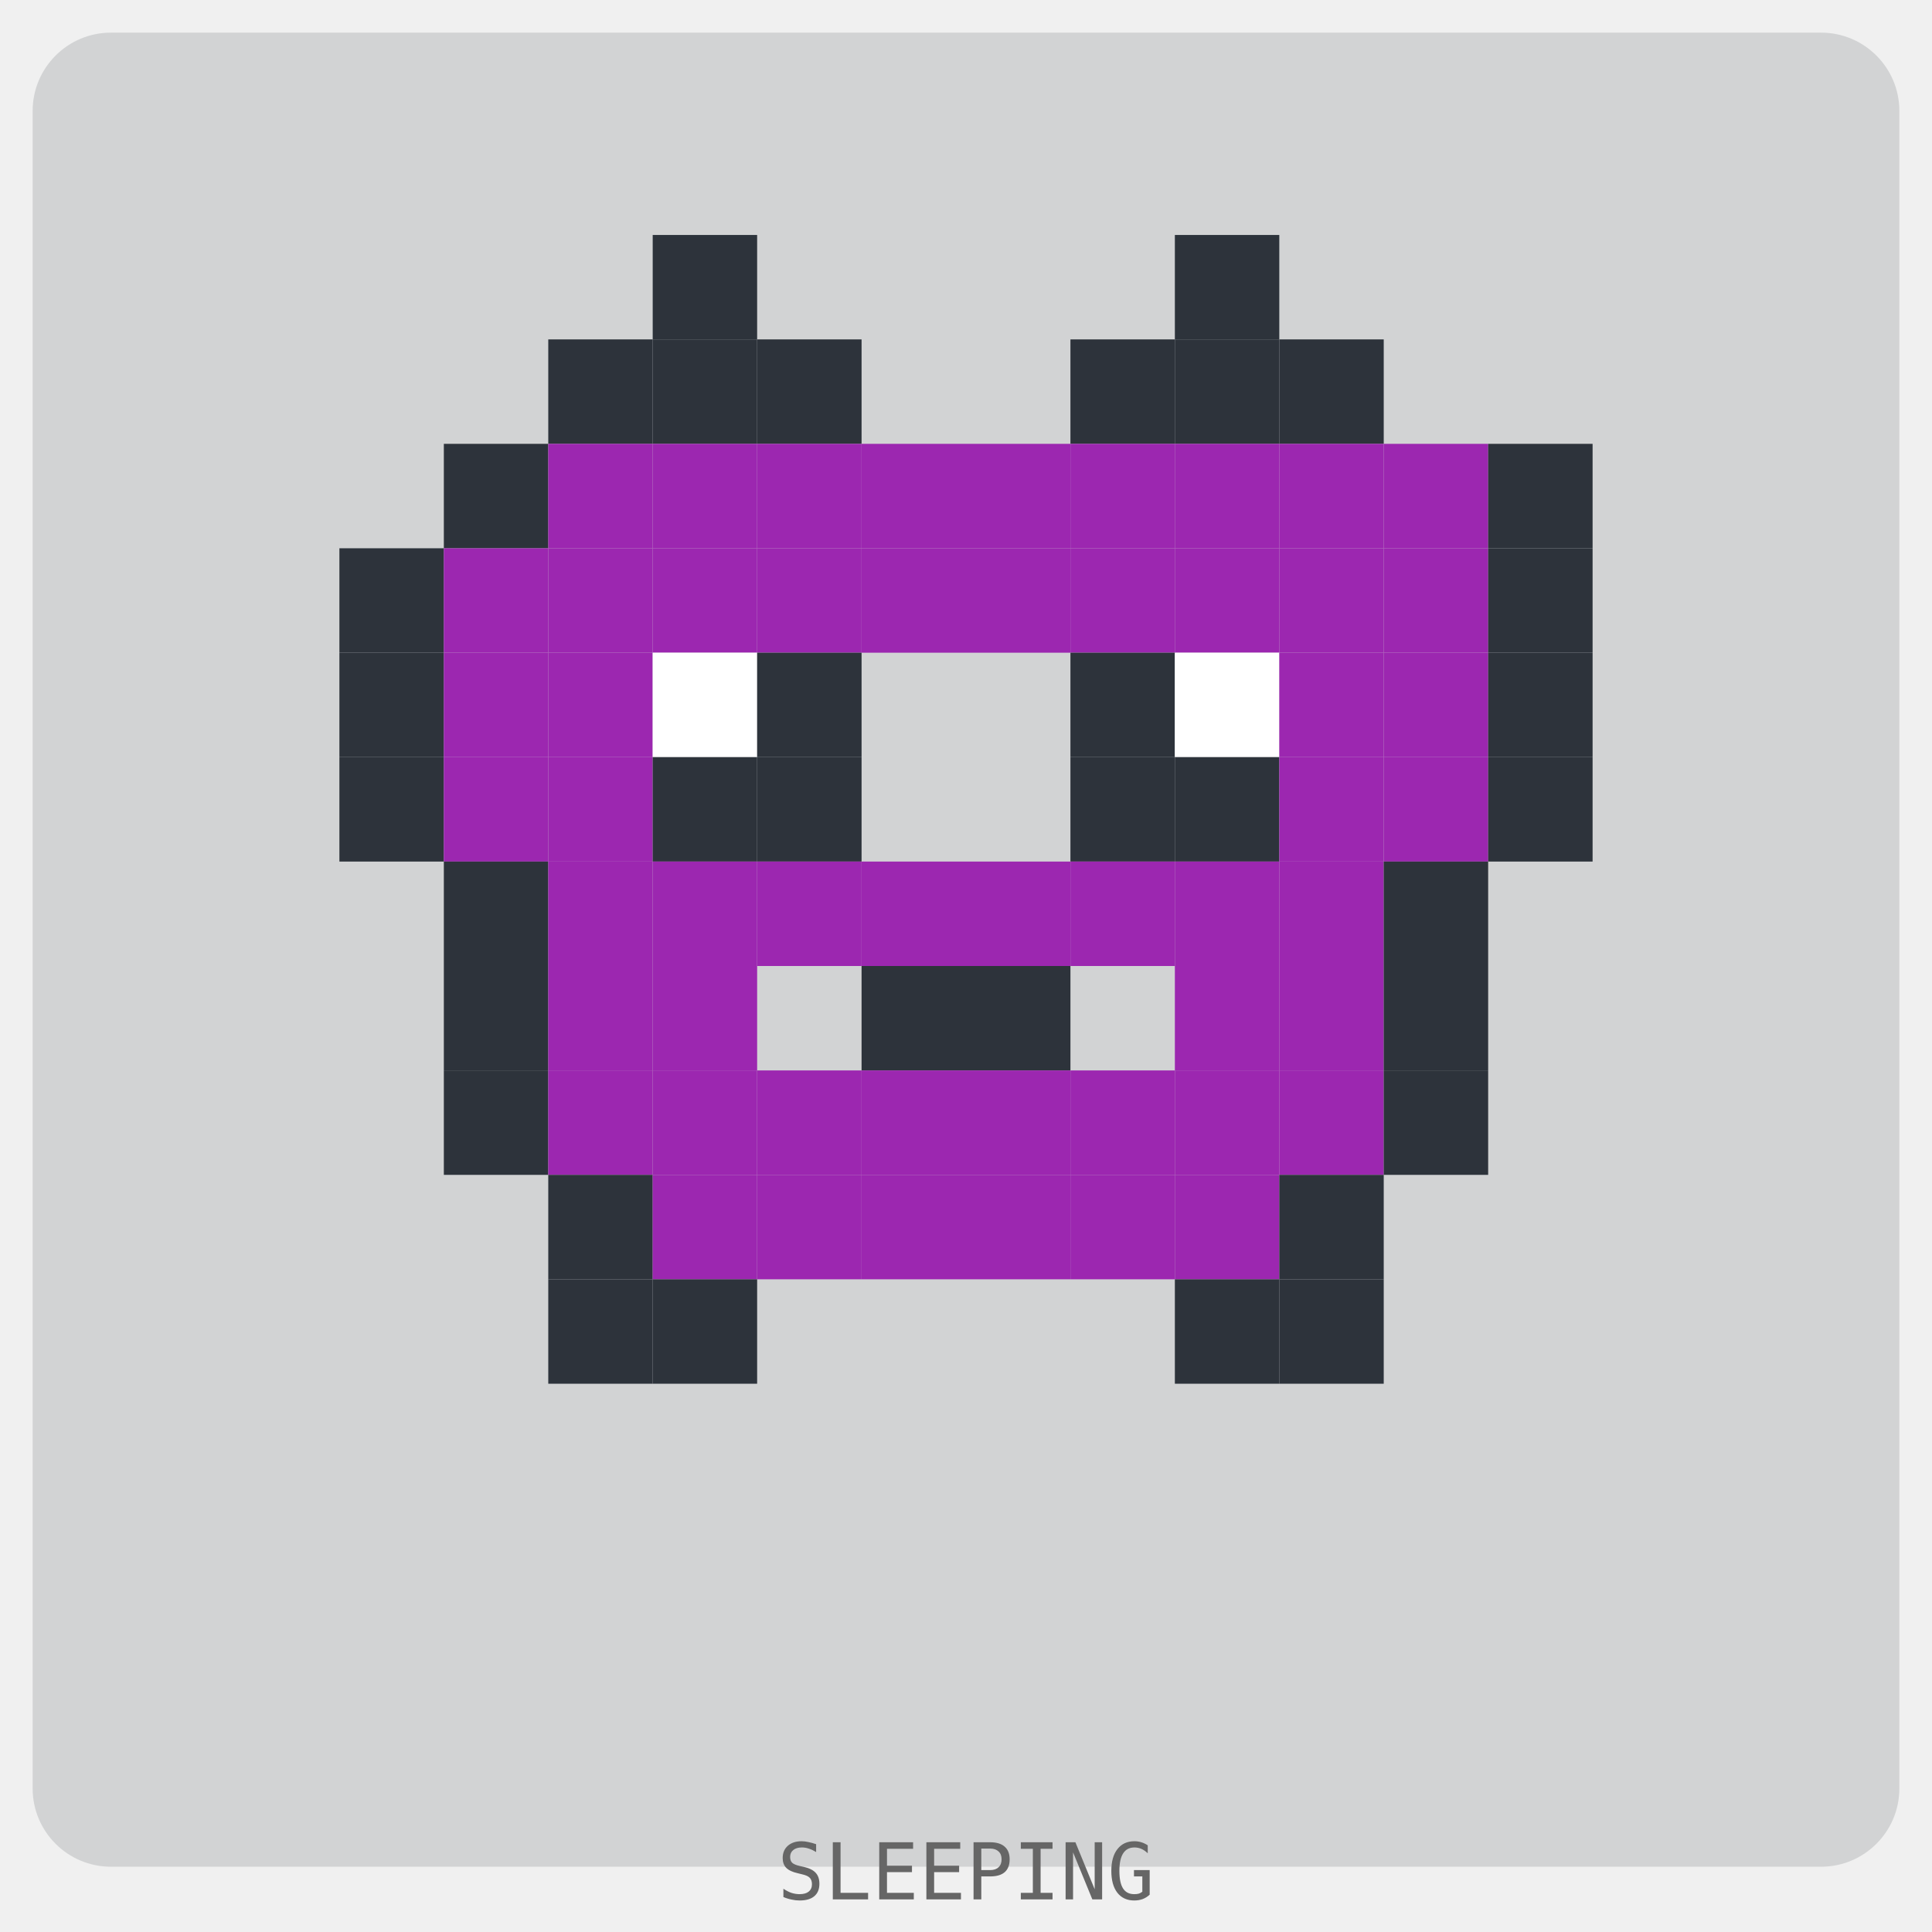
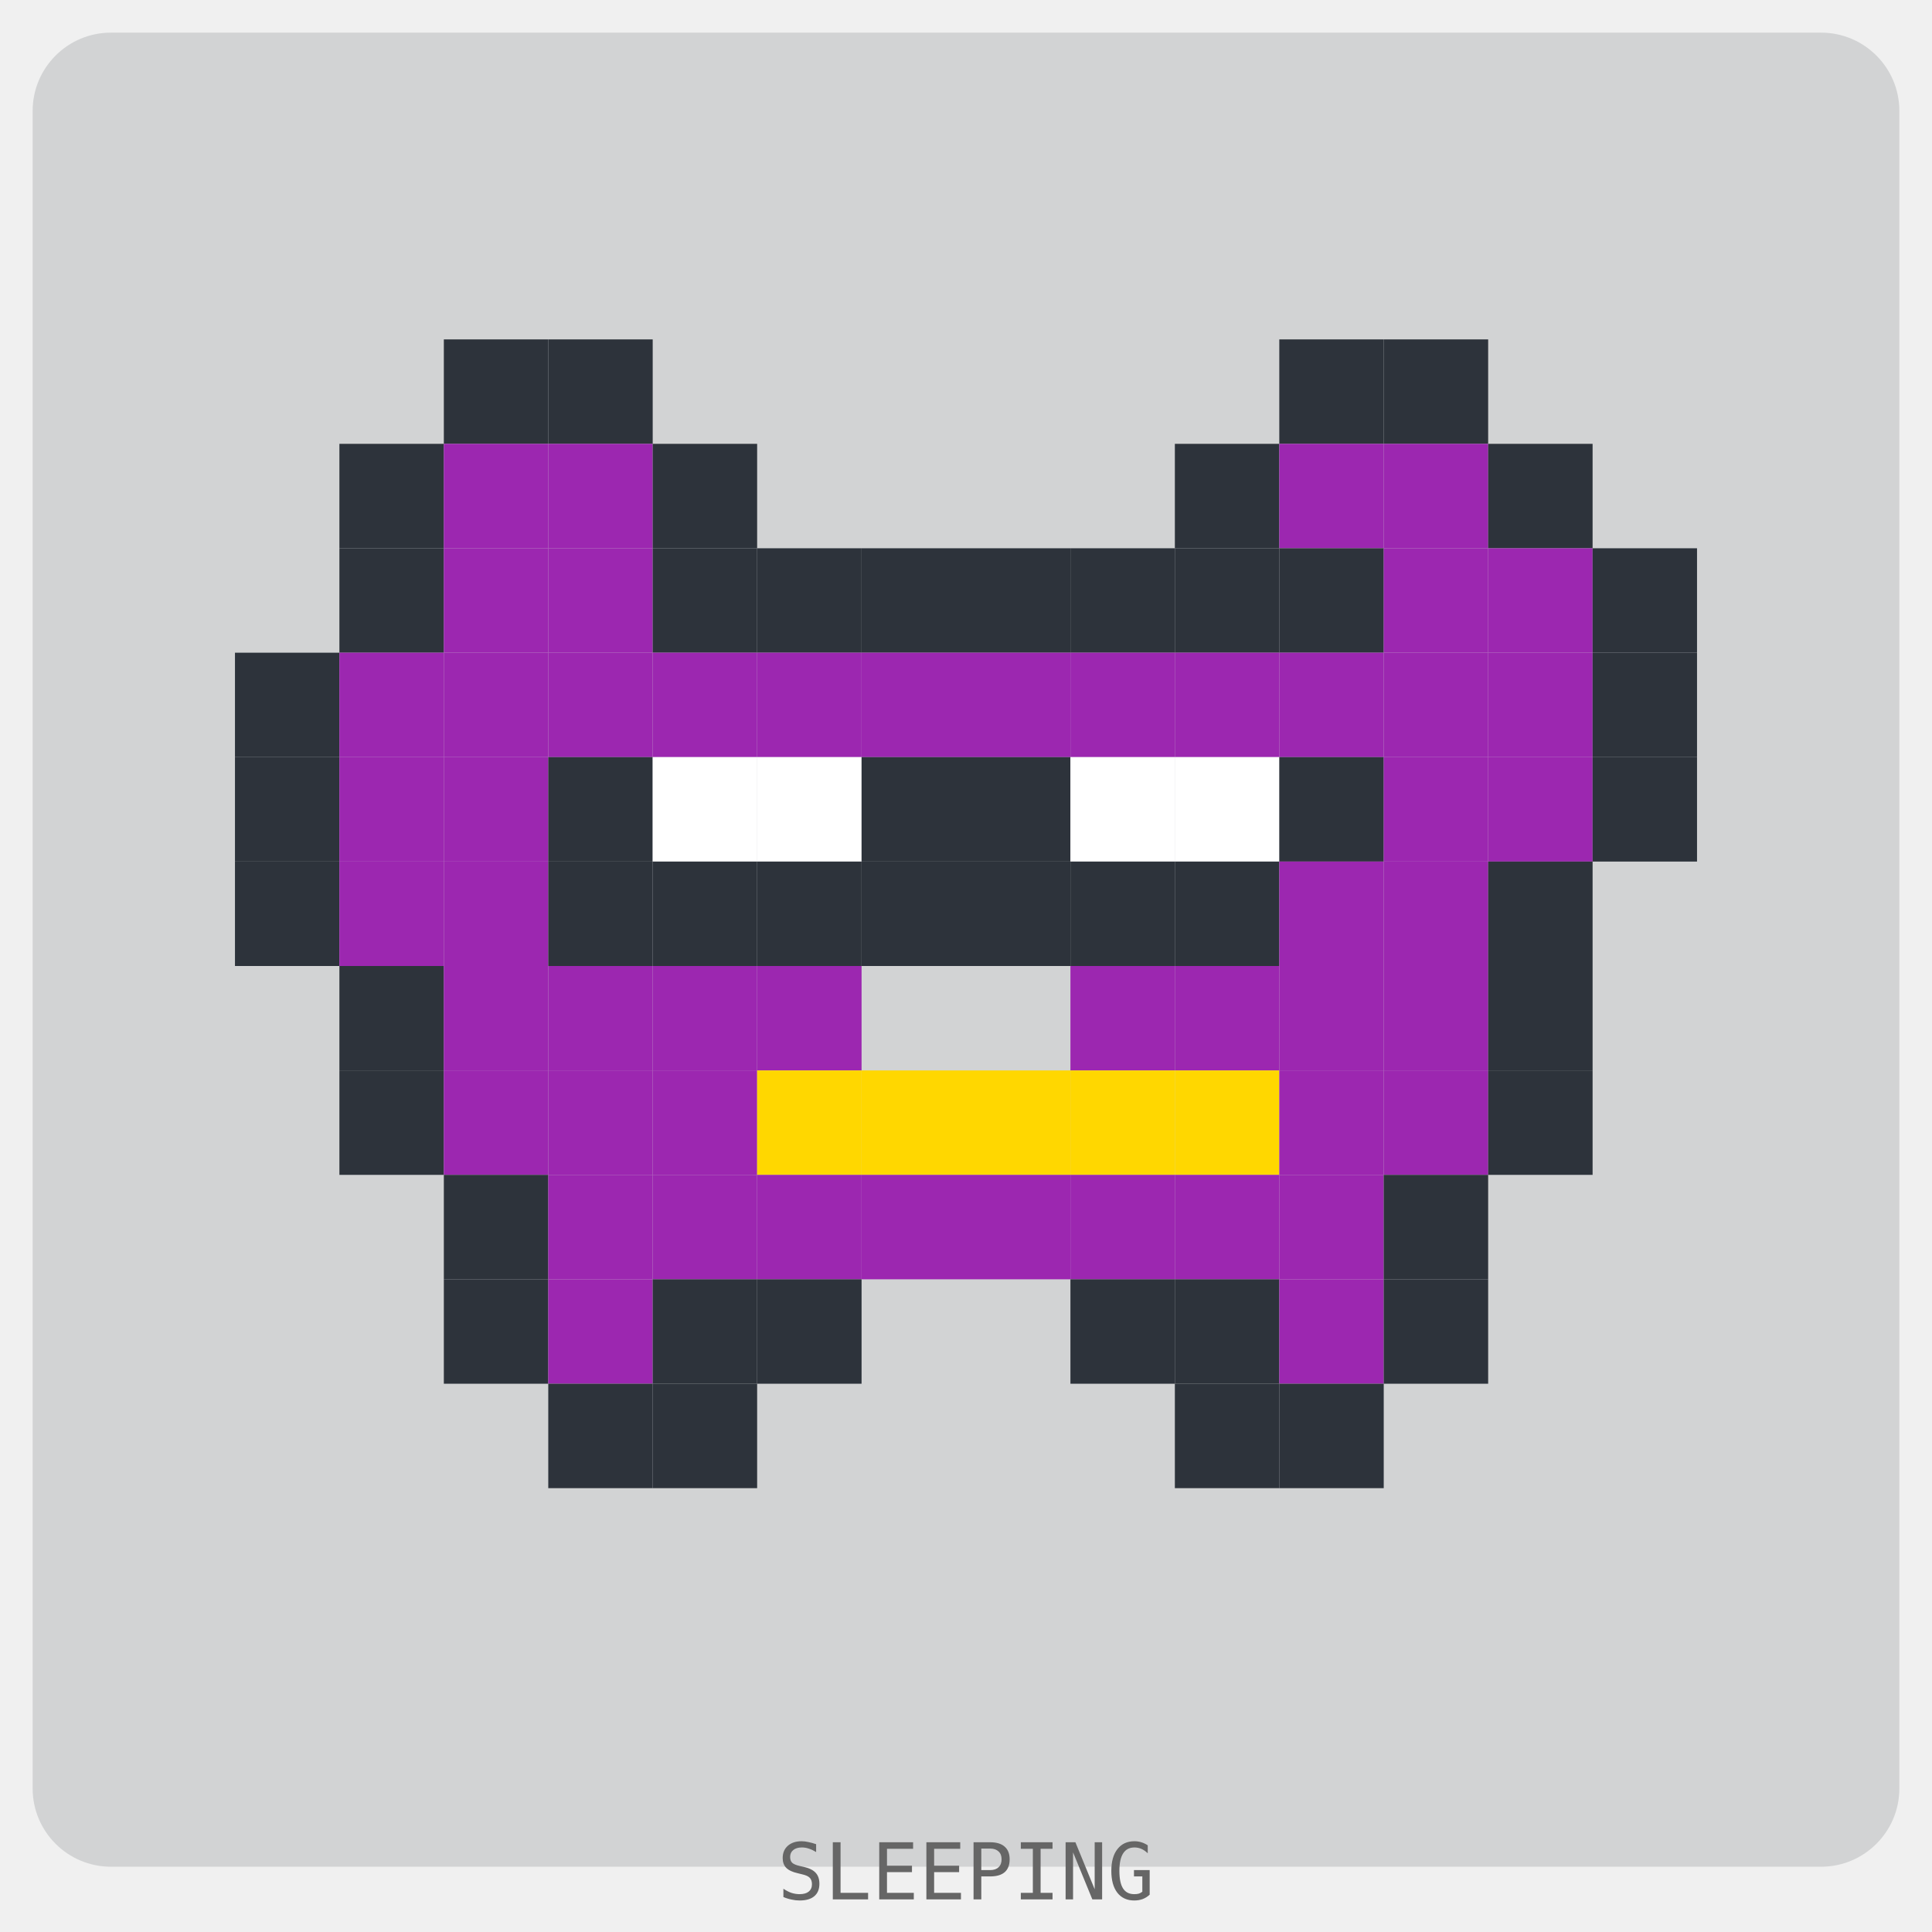
<svg xmlns="http://www.w3.org/2000/svg" width="296" height="296" viewBox="0 0 296 296">
  <style>.pet { transform-origin: center; }</style>
  <rect x="5" y="5" width="286" height="281" rx="12" ry="12" fill="rgba(45, 51, 59, 0.15)" />
  <g transform="translate(20, 20)" opacity="1">
    <g class="pet">
-       <rect x="80" y="16" width="16" height="16" fill="#2d333b" />
-       <rect x="160" y="16" width="16" height="16" fill="#2d333b" />
+       <rect x="48" y="32" width="16" height="16" fill="#2d333b" />
      <rect x="64" y="32" width="16" height="16" fill="#2d333b" />
-       <rect x="80" y="32" width="16" height="16" fill="#2d333b" />
-       <rect x="96" y="32" width="16" height="16" fill="#2d333b" />
-       <rect x="144" y="32" width="16" height="16" fill="#2d333b" />
-       <rect x="160" y="32" width="16" height="16" fill="#2d333b" />
      <rect x="176" y="32" width="16" height="16" fill="#2d333b" />
-       <rect x="48" y="48" width="16" height="16" fill="#2d333b" />
+       <rect x="192" y="32" width="16" height="16" fill="#2d333b" />
+       <rect x="32" y="48" width="16" height="16" fill="#2d333b" />
+       <rect x="48" y="48" width="16" height="16" fill="#9c27b0" />
      <rect x="64" y="48" width="16" height="16" fill="#9c27b0" />
-       <rect x="80" y="48" width="16" height="16" fill="#9c27b0" />
-       <rect x="96" y="48" width="16" height="16" fill="#9c27b0" />
-       <rect x="112" y="48" width="16" height="16" fill="#9c27b0" />
-       <rect x="128" y="48" width="16" height="16" fill="#9c27b0" />
-       <rect x="144" y="48" width="16" height="16" fill="#9c27b0" />
-       <rect x="160" y="48" width="16" height="16" fill="#9c27b0" />
+       <rect x="80" y="48" width="16" height="16" fill="#2d333b" />
+       <rect x="160" y="48" width="16" height="16" fill="#2d333b" />
      <rect x="176" y="48" width="16" height="16" fill="#9c27b0" />
      <rect x="192" y="48" width="16" height="16" fill="#9c27b0" />
      <rect x="208" y="48" width="16" height="16" fill="#2d333b" />
      <rect x="32" y="64" width="16" height="16" fill="#2d333b" />
      <rect x="48" y="64" width="16" height="16" fill="#9c27b0" />
      <rect x="64" y="64" width="16" height="16" fill="#9c27b0" />
-       <rect x="80" y="64" width="16" height="16" fill="#9c27b0" />
-       <rect x="96" y="64" width="16" height="16" fill="#9c27b0" />
-       <rect x="112" y="64" width="16" height="16" fill="#9c27b0" />
-       <rect x="128" y="64" width="16" height="16" fill="#9c27b0" />
-       <rect x="144" y="64" width="16" height="16" fill="#9c27b0" />
-       <rect x="160" y="64" width="16" height="16" fill="#9c27b0" />
-       <rect x="176" y="64" width="16" height="16" fill="#9c27b0" />
+       <rect x="80" y="64" width="16" height="16" fill="#2d333b" />
+       <rect x="96" y="64" width="16" height="16" fill="#2d333b" />
+       <rect x="112" y="64" width="16" height="16" fill="#2d333b" />
+       <rect x="128" y="64" width="16" height="16" fill="#2d333b" />
+       <rect x="144" y="64" width="16" height="16" fill="#2d333b" />
+       <rect x="160" y="64" width="16" height="16" fill="#2d333b" />
+       <rect x="176" y="64" width="16" height="16" fill="#2d333b" />
      <rect x="192" y="64" width="16" height="16" fill="#9c27b0" />
-       <rect x="208" y="64" width="16" height="16" fill="#2d333b" />
-       <rect x="32" y="80" width="16" height="16" fill="#2d333b" />
+       <rect x="208" y="64" width="16" height="16" fill="#9c27b0" />
+       <rect x="224" y="64" width="16" height="16" fill="#2d333b" />
+       <rect x="16" y="80" width="16" height="16" fill="#2d333b" />
+       <rect x="32" y="80" width="16" height="16" fill="#9c27b0" />
      <rect x="48" y="80" width="16" height="16" fill="#9c27b0" />
      <rect x="64" y="80" width="16" height="16" fill="#9c27b0" />
-       <rect x="80" y="80" width="16" height="16" fill="#ffffff" />
-       <rect x="96" y="80" width="16" height="16" fill="#2d333b" />
-       <rect x="144" y="80" width="16" height="16" fill="#2d333b" />
-       <rect x="160" y="80" width="16" height="16" fill="#ffffff" />
+       <rect x="80" y="80" width="16" height="16" fill="#9c27b0" />
+       <rect x="96" y="80" width="16" height="16" fill="#9c27b0" />
+       <rect x="112" y="80" width="16" height="16" fill="#9c27b0" />
+       <rect x="128" y="80" width="16" height="16" fill="#9c27b0" />
+       <rect x="144" y="80" width="16" height="16" fill="#9c27b0" />
+       <rect x="160" y="80" width="16" height="16" fill="#9c27b0" />
      <rect x="176" y="80" width="16" height="16" fill="#9c27b0" />
      <rect x="192" y="80" width="16" height="16" fill="#9c27b0" />
-       <rect x="208" y="80" width="16" height="16" fill="#2d333b" />
-       <rect x="32" y="96" width="16" height="16" fill="#2d333b" />
+       <rect x="208" y="80" width="16" height="16" fill="#9c27b0" />
+       <rect x="224" y="80" width="16" height="16" fill="#2d333b" />
+       <rect x="16" y="96" width="16" height="16" fill="#2d333b" />
+       <rect x="32" y="96" width="16" height="16" fill="#9c27b0" />
      <rect x="48" y="96" width="16" height="16" fill="#9c27b0" />
-       <rect x="64" y="96" width="16" height="16" fill="#9c27b0" />
-       <rect x="80" y="96" width="16" height="16" fill="#2d333b" />
-       <rect x="96" y="96" width="16" height="16" fill="#2d333b" />
-       <rect x="144" y="96" width="16" height="16" fill="#2d333b" />
-       <rect x="160" y="96" width="16" height="16" fill="#2d333b" />
-       <rect x="176" y="96" width="16" height="16" fill="#9c27b0" />
+       <rect x="64" y="96" width="16" height="16" fill="#2d333b" />
+       <rect x="80" y="96" width="16" height="16" fill="#ffffff" />
+       <rect x="96" y="96" width="16" height="16" fill="#ffffff" />
+       <rect x="112" y="96" width="16" height="16" fill="#2d333b" />
+       <rect x="128" y="96" width="16" height="16" fill="#2d333b" />
+       <rect x="144" y="96" width="16" height="16" fill="#ffffff" />
+       <rect x="160" y="96" width="16" height="16" fill="#ffffff" />
+       <rect x="176" y="96" width="16" height="16" fill="#2d333b" />
      <rect x="192" y="96" width="16" height="16" fill="#9c27b0" />
-       <rect x="208" y="96" width="16" height="16" fill="#2d333b" />
-       <rect x="48" y="112" width="16" height="16" fill="#2d333b" />
-       <rect x="64" y="112" width="16" height="16" fill="#9c27b0" />
-       <rect x="80" y="112" width="16" height="16" fill="#9c27b0" />
-       <rect x="96" y="112" width="16" height="16" fill="#9c27b0" />
-       <rect x="112" y="112" width="16" height="16" fill="#9c27b0" />
-       <rect x="128" y="112" width="16" height="16" fill="#9c27b0" />
-       <rect x="144" y="112" width="16" height="16" fill="#9c27b0" />
-       <rect x="160" y="112" width="16" height="16" fill="#9c27b0" />
+       <rect x="208" y="96" width="16" height="16" fill="#9c27b0" />
+       <rect x="224" y="96" width="16" height="16" fill="#2d333b" />
+       <rect x="16" y="112" width="16" height="16" fill="#2d333b" />
+       <rect x="32" y="112" width="16" height="16" fill="#9c27b0" />
+       <rect x="48" y="112" width="16" height="16" fill="#9c27b0" />
+       <rect x="64" y="112" width="16" height="16" fill="#2d333b" />
+       <rect x="80" y="112" width="16" height="16" fill="#2d333b" />
+       <rect x="96" y="112" width="16" height="16" fill="#2d333b" />
+       <rect x="112" y="112" width="16" height="16" fill="#2d333b" />
+       <rect x="128" y="112" width="16" height="16" fill="#2d333b" />
+       <rect x="144" y="112" width="16" height="16" fill="#2d333b" />
+       <rect x="160" y="112" width="16" height="16" fill="#2d333b" />
      <rect x="176" y="112" width="16" height="16" fill="#9c27b0" />
-       <rect x="192" y="112" width="16" height="16" fill="#2d333b" />
-       <rect x="48" y="128" width="16" height="16" fill="#2d333b" />
+       <rect x="192" y="112" width="16" height="16" fill="#9c27b0" />
+       <rect x="208" y="112" width="16" height="16" fill="#2d333b" />
+       <rect x="32" y="128" width="16" height="16" fill="#2d333b" />
+       <rect x="48" y="128" width="16" height="16" fill="#9c27b0" />
      <rect x="64" y="128" width="16" height="16" fill="#9c27b0" />
      <rect x="80" y="128" width="16" height="16" fill="#9c27b0" />
-       <rect x="112" y="128" width="16" height="16" fill="#2d333b" />
-       <rect x="128" y="128" width="16" height="16" fill="#2d333b" />
+       <rect x="96" y="128" width="16" height="16" fill="#9c27b0" />
+       <rect x="144" y="128" width="16" height="16" fill="#9c27b0" />
      <rect x="160" y="128" width="16" height="16" fill="#9c27b0" />
      <rect x="176" y="128" width="16" height="16" fill="#9c27b0" />
-       <rect x="192" y="128" width="16" height="16" fill="#2d333b" />
-       <rect x="48" y="144" width="16" height="16" fill="#2d333b" />
+       <rect x="192" y="128" width="16" height="16" fill="#9c27b0" />
+       <rect x="208" y="128" width="16" height="16" fill="#2d333b" />
+       <rect x="32" y="144" width="16" height="16" fill="#2d333b" />
+       <rect x="48" y="144" width="16" height="16" fill="#9c27b0" />
      <rect x="64" y="144" width="16" height="16" fill="#9c27b0" />
      <rect x="80" y="144" width="16" height="16" fill="#9c27b0" />
-       <rect x="96" y="144" width="16" height="16" fill="#9c27b0" />
-       <rect x="112" y="144" width="16" height="16" fill="#9c27b0" />
-       <rect x="128" y="144" width="16" height="16" fill="#9c27b0" />
-       <rect x="144" y="144" width="16" height="16" fill="#9c27b0" />
-       <rect x="160" y="144" width="16" height="16" fill="#9c27b0" />
+       <rect x="96" y="144" width="16" height="16" fill="#FFD700" />
+       <rect x="112" y="144" width="16" height="16" fill="#FFD700" />
+       <rect x="128" y="144" width="16" height="16" fill="#FFD700" />
+       <rect x="144" y="144" width="16" height="16" fill="#FFD700" />
+       <rect x="160" y="144" width="16" height="16" fill="#FFD700" />
      <rect x="176" y="144" width="16" height="16" fill="#9c27b0" />
-       <rect x="192" y="144" width="16" height="16" fill="#2d333b" />
-       <rect x="64" y="160" width="16" height="16" fill="#2d333b" />
+       <rect x="192" y="144" width="16" height="16" fill="#9c27b0" />
+       <rect x="208" y="144" width="16" height="16" fill="#2d333b" />
+       <rect x="48" y="160" width="16" height="16" fill="#2d333b" />
+       <rect x="64" y="160" width="16" height="16" fill="#9c27b0" />
      <rect x="80" y="160" width="16" height="16" fill="#9c27b0" />
      <rect x="96" y="160" width="16" height="16" fill="#9c27b0" />
      <rect x="112" y="160" width="16" height="16" fill="#9c27b0" />
      <rect x="128" y="160" width="16" height="16" fill="#9c27b0" />
      <rect x="144" y="160" width="16" height="16" fill="#9c27b0" />
      <rect x="160" y="160" width="16" height="16" fill="#9c27b0" />
-       <rect x="176" y="160" width="16" height="16" fill="#2d333b" />
-       <rect x="64" y="176" width="16" height="16" fill="#2d333b" />
+       <rect x="176" y="160" width="16" height="16" fill="#9c27b0" />
+       <rect x="192" y="160" width="16" height="16" fill="#2d333b" />
+       <rect x="48" y="176" width="16" height="16" fill="#2d333b" />
+       <rect x="64" y="176" width="16" height="16" fill="#9c27b0" />
      <rect x="80" y="176" width="16" height="16" fill="#2d333b" />
+       <rect x="96" y="176" width="16" height="16" fill="#2d333b" />
+       <rect x="144" y="176" width="16" height="16" fill="#2d333b" />
      <rect x="160" y="176" width="16" height="16" fill="#2d333b" />
-       <rect x="176" y="176" width="16" height="16" fill="#2d333b" />
+       <rect x="176" y="176" width="16" height="16" fill="#9c27b0" />
+       <rect x="192" y="176" width="16" height="16" fill="#2d333b" />
+       <rect x="64" y="192" width="16" height="16" fill="#2d333b" />
+       <rect x="80" y="192" width="16" height="16" fill="#2d333b" />
+       <rect x="160" y="192" width="16" height="16" fill="#2d333b" />
+       <rect x="176" y="192" width="16" height="16" fill="#2d333b" />
      <animateTransform attributeName="transform" type="scale" values="1 1; 1.02 0.98; 1 1" dur="2s" repeatCount="indefinite" />
    </g>
  </g>
  <text x="50%" y="291" text-anchor="middle" font-family="monospace" font-size="12" fill="#666">SLEEPING</text>
</svg>
